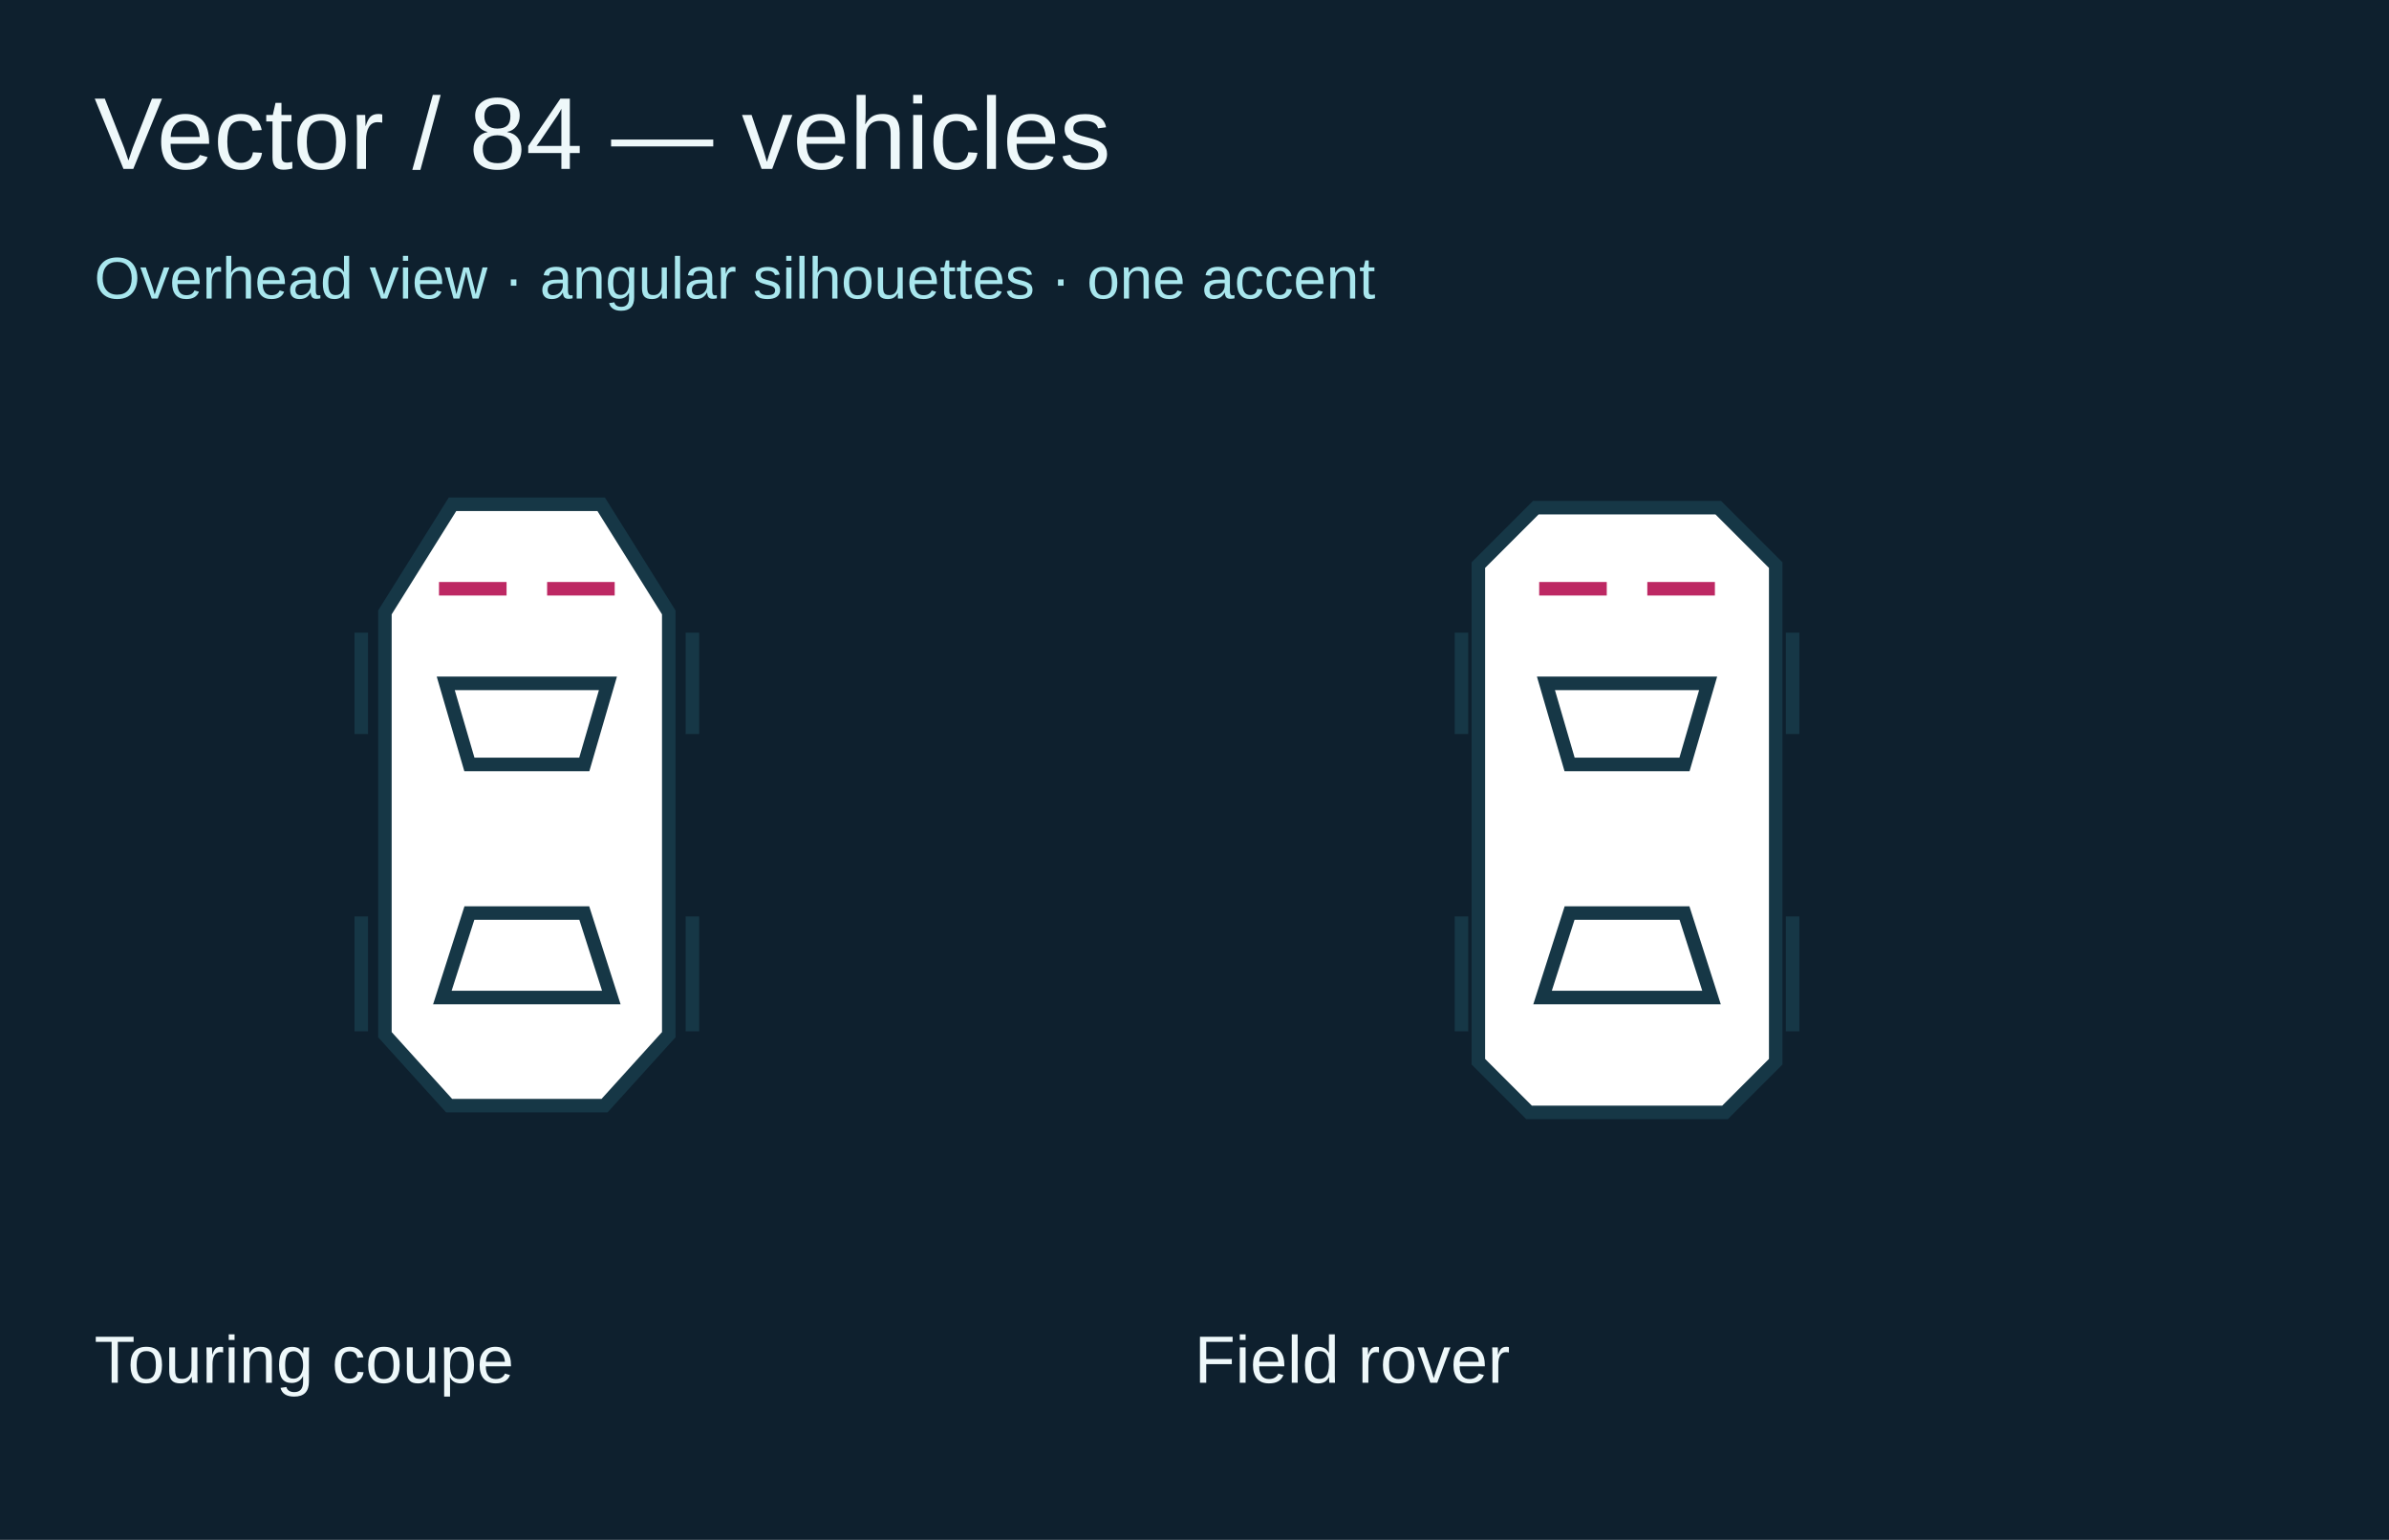
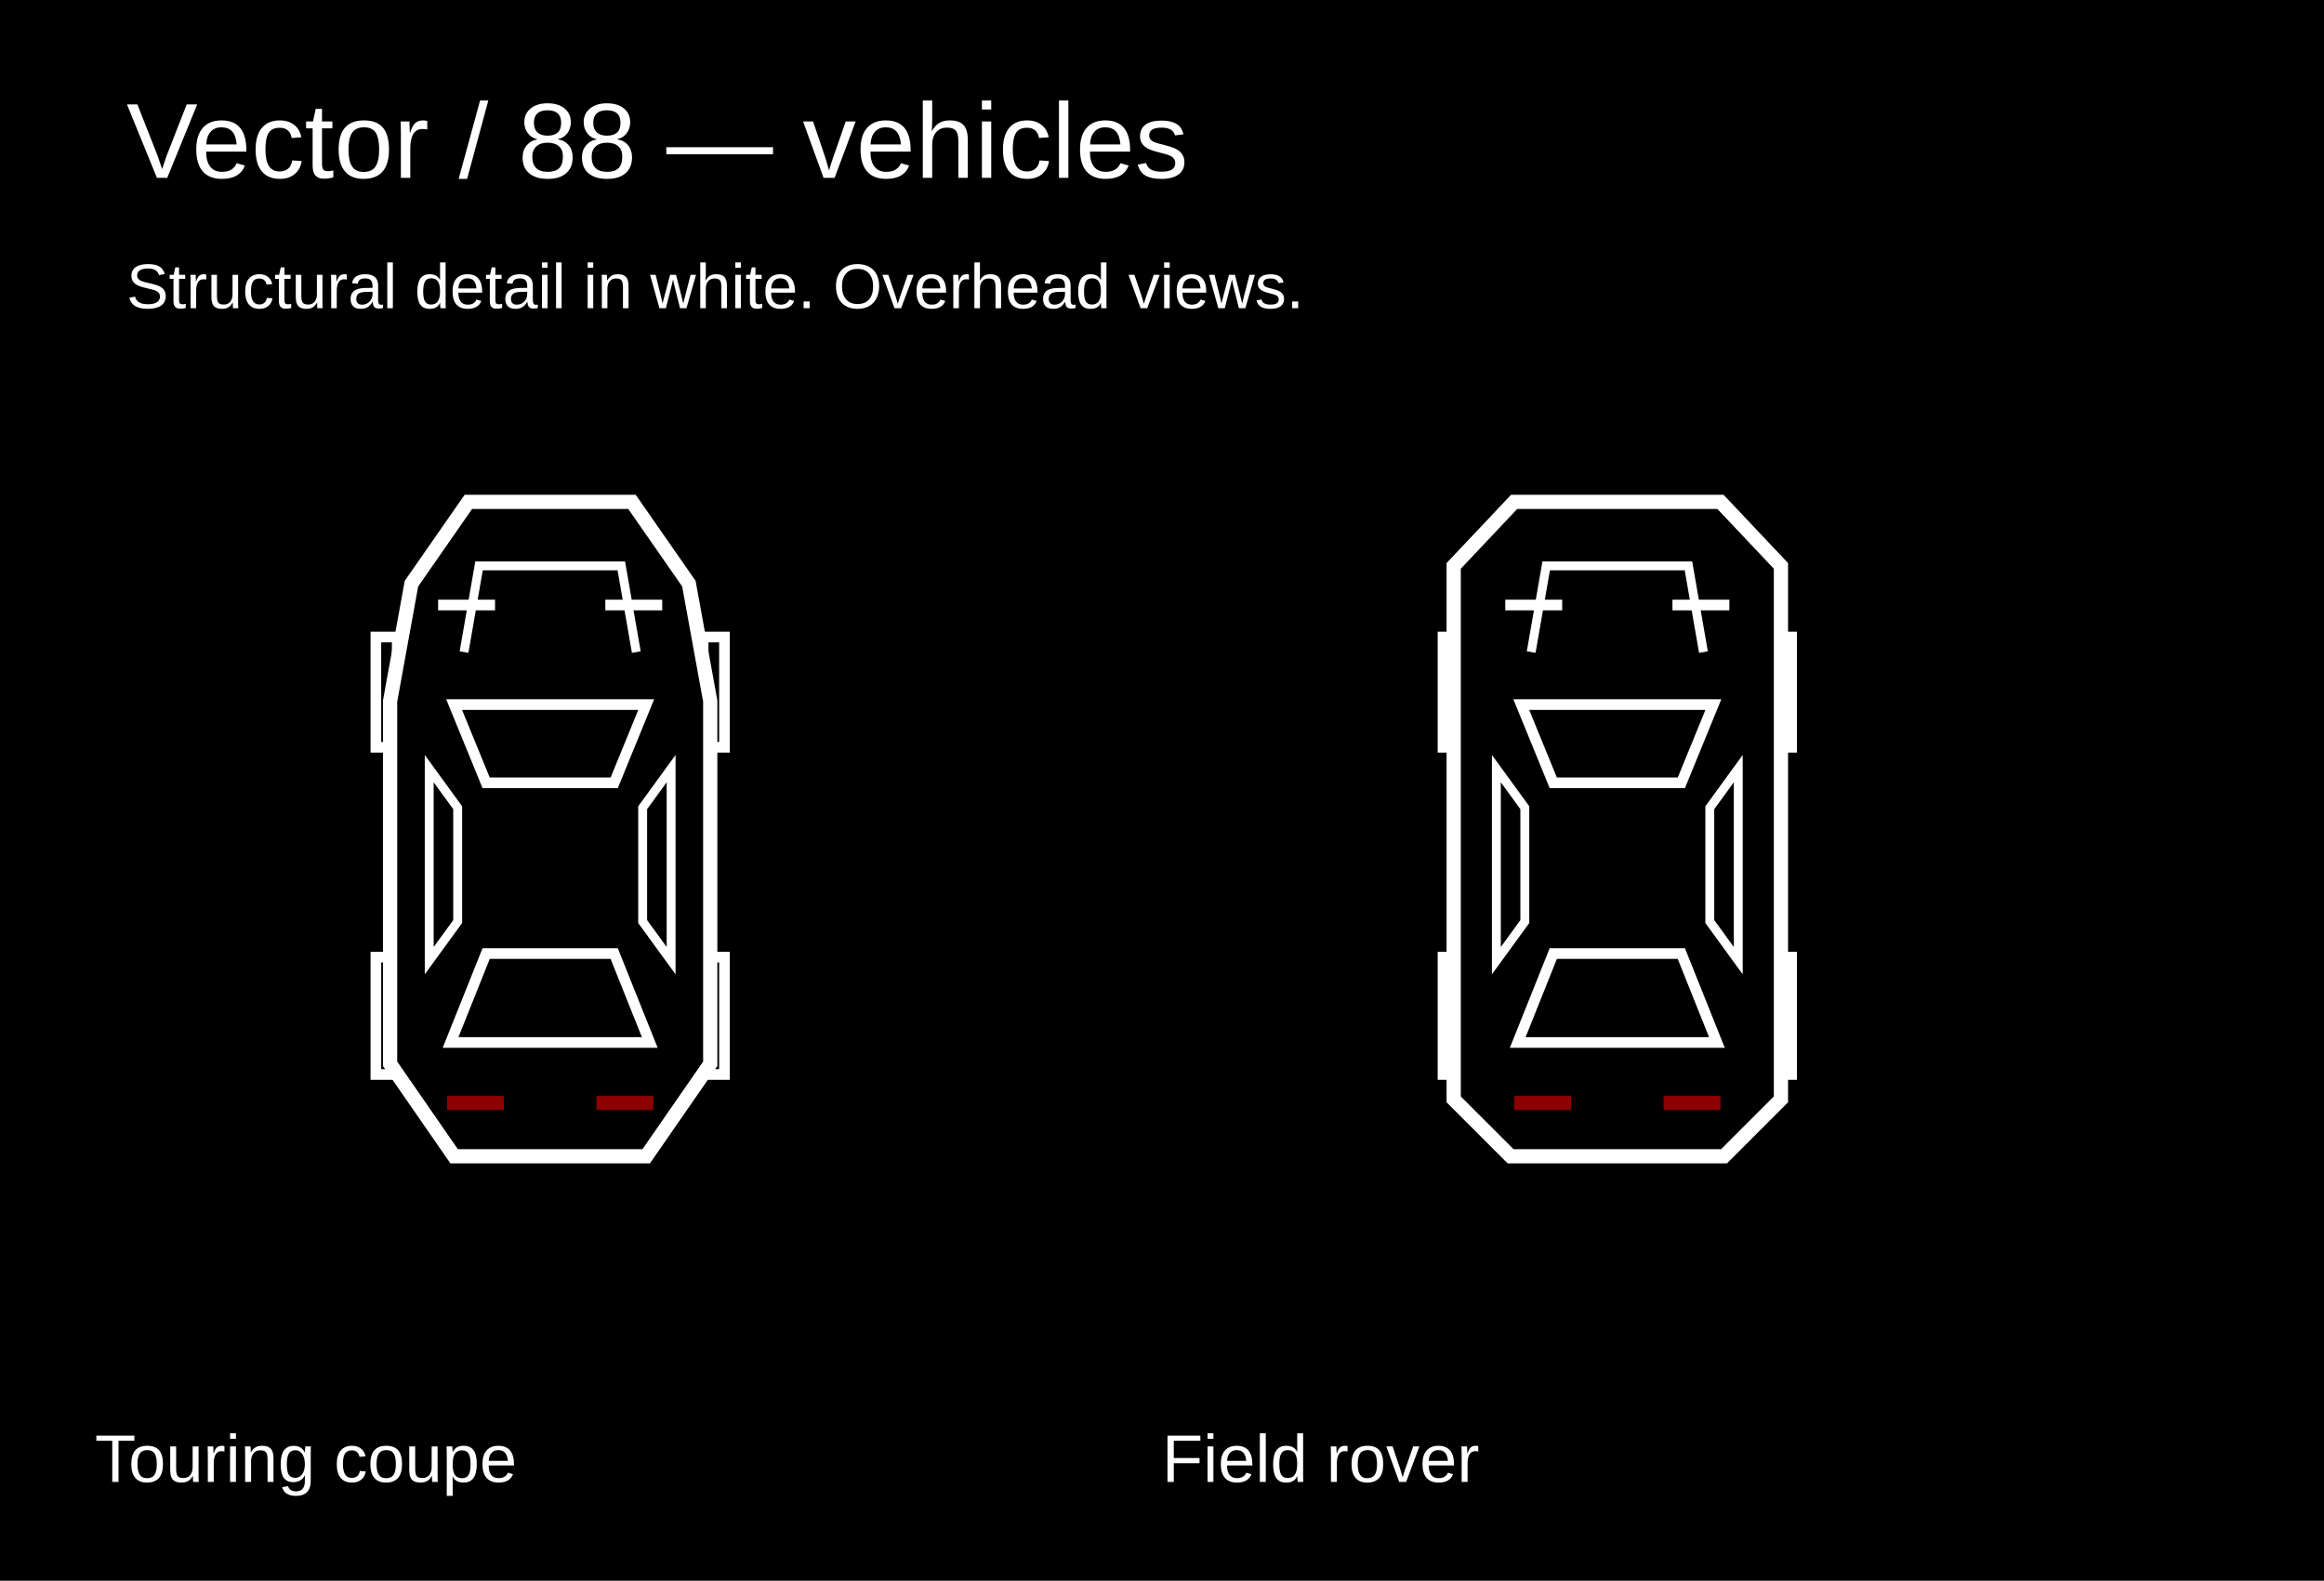
- <svg xmlns="http://www.w3.org/2000/svg" width="608" height="392" viewBox="0 0 608 392" style="--ink:#a9e7ee;--paper:#0e202e;--accent:#f56d9e">
-   <rect width="608" height="392" fill="#0e202e" />
-   <text x="24" y="43" font-family="Arial,sans-serif" font-size="26" fill="#eef8fa">Vector / 84 — vehicles</text>
-   <text x="24" y="76" font-family="Arial,sans-serif" font-size="15" fill="#a9e7ee">Overhead view · angular silhouettes · one accent</text>
-   <g transform="translate(24 100) scale(.86)">
-     <g fill="none" stroke="var(--ink, #163746)" stroke-width="4" stroke-linecap="square" stroke-linejoin="miter">
-       <path d="M79 73 V99 M79 157 V187" />
+ <svg xmlns="http://www.w3.org/2000/svg" width="588" height="400" viewBox="0 0 588 400">
+   <rect width="588" height="400" fill="#000000" />
+   <text x="32" y="45" fill="#ffffff" font-family="Arial,sans-serif" font-size="27">Vector / 88 — vehicles</text>
+   <text x="32" y="78" fill="#ffffff" font-family="Arial,sans-serif" font-size="16">Structural detail in white. Overhead views.</text>
+   <g transform="translate(24 100) scale(.9)">
+     <g fill="none" stroke="#ffffff" stroke-width="4" stroke-linecap="square" stroke-linejoin="miter">
+       <polygon points="79,68 85,68 85,99 79,99" fill="#000000" stroke-width="3" />
+       <polygon points="79,158 85,158 85,191 79,191" fill="#000000" stroke-width="3" />
      <g transform="translate(256 0) scale(-1 1)">
-         <path d="M79 73 V99 M79 157 V187" />
+         <polygon points="79,68 85,68 85,99 79,99" fill="#000000" stroke-width="3" />
+         <polygon points="79,158 85,158 85,191 79,191" fill="#000000" stroke-width="3" />
      </g>
-       <polygon points="106,33 150,33 170,65 170,190 151,211 105,211 86,190 86,65" fill="var(--paper, #ffffff)" />
-       <polygon points="104,86 152,86 145,110 111,110" fill="var(--paper, #ffffff)" />
-       <polygon points="111,154 145,154 153,179 103,179" fill="var(--paper, #ffffff)" />
-       <path d="M104 58 H120 M136 58 H152" stroke="var(--accent, #bd2863)" />
+       <polygon points="105,30 151,30 167,53 173,86 173,188 155,214 101,214 83,188 83,86 89,53" fill="#000000" stroke-width="4" />
+       <path d="M104 71 L108 48 H148 L152 71" stroke="#ffffff" stroke-width="2.5" />
+       <polygon points="101,87 155,87 146,109 110,109" fill="#000000" stroke-width="3" />
+       <polygon points="110,157 146,157 156,182 100,182" fill="#000000" stroke-width="3" />
+       <path d="M94 105 L102 116 V148 L94 159 Z" stroke="#ffffff" stroke-width="2.5" />
+       <g transform="translate(256 0) scale(-1 1)">
+         <path d="M94 105 L102 116 V148 L94 159 Z" stroke="#ffffff" stroke-width="2.5" />
+       </g>
+       <path d="M98 59 H111 M145 59 H158" stroke="#ffffff" stroke-width="3" />
+       <path d="M101 199 H113 M143 199 H155" stroke="#8b0000" stroke-width="4" />
    </g>
  </g>
-   <text x="24" y="352" font-family="Arial,sans-serif" font-size="17" fill="#eef8fa">Touring coupe</text>
-   <g transform="translate(304 100) scale(.86)">
-     <g fill="none" stroke="var(--ink, #163746)" stroke-width="4" stroke-linecap="square" stroke-linejoin="miter">
-       <path d="M79 73 V99 M79 157 V187" />
+   <text x="24" y="375" fill="#ffffff" font-family="Arial,sans-serif" font-size="17">Touring coupe</text>
+   <g transform="translate(294 100) scale(.9)">
+     <g fill="none" stroke="#ffffff" stroke-width="4" stroke-linecap="square" stroke-linejoin="miter">
+       <polygon points="79,68 85,68 85,99 79,99" fill="#000000" stroke-width="3" />
+       <polygon points="79,158 85,158 85,191 79,191" fill="#000000" stroke-width="3" />
      <g transform="translate(256 0) scale(-1 1)">
-         <path d="M79 73 V99 M79 157 V187" />
+         <polygon points="79,68 85,68 85,99 79,99" fill="#000000" stroke-width="3" />
+         <polygon points="79,158 85,158 85,191 79,191" fill="#000000" stroke-width="3" />
      </g>
-       <polygon points="101,34 155,34 172,51 172,198 157,213 99,213 84,198 84,51" fill="var(--paper, #ffffff)" />
-       <polygon points="104,86 152,86 145,110 111,110" fill="var(--paper, #ffffff)" />
-       <polygon points="111,154 145,154 153,179 103,179" fill="var(--paper, #ffffff)" />
-       <path d="M104 58 H120 M136 58 H152" stroke="var(--accent, #bd2863)" />
+       <polygon points="99,30 157,30 174,48 174,198 158,214 98,214 82,198 82,48" fill="#000000" stroke-width="4" />
+       <path d="M104 71 L108 48 H148 L152 71" stroke="#ffffff" stroke-width="2.5" />
+       <polygon points="101,87 155,87 146,109 110,109" fill="#000000" stroke-width="3" />
+       <polygon points="110,157 146,157 156,182 100,182" fill="#000000" stroke-width="3" />
+       <path d="M94 105 L102 116 V148 L94 159 Z" stroke="#ffffff" stroke-width="2.5" />
+       <g transform="translate(256 0) scale(-1 1)">
+         <path d="M94 105 L102 116 V148 L94 159 Z" stroke="#ffffff" stroke-width="2.5" />
+       </g>
+       <path d="M98 59 H111 M145 59 H158" stroke="#ffffff" stroke-width="3" />
+       <path d="M101 199 H113 M143 199 H155" stroke="#8b0000" stroke-width="4" />
    </g>
  </g>
-   <text x="304" y="352" font-family="Arial,sans-serif" font-size="17" fill="#eef8fa">Field rover</text>
+   <text x="294" y="375" fill="#ffffff" font-family="Arial,sans-serif" font-size="17">Field rover</text>
</svg>
